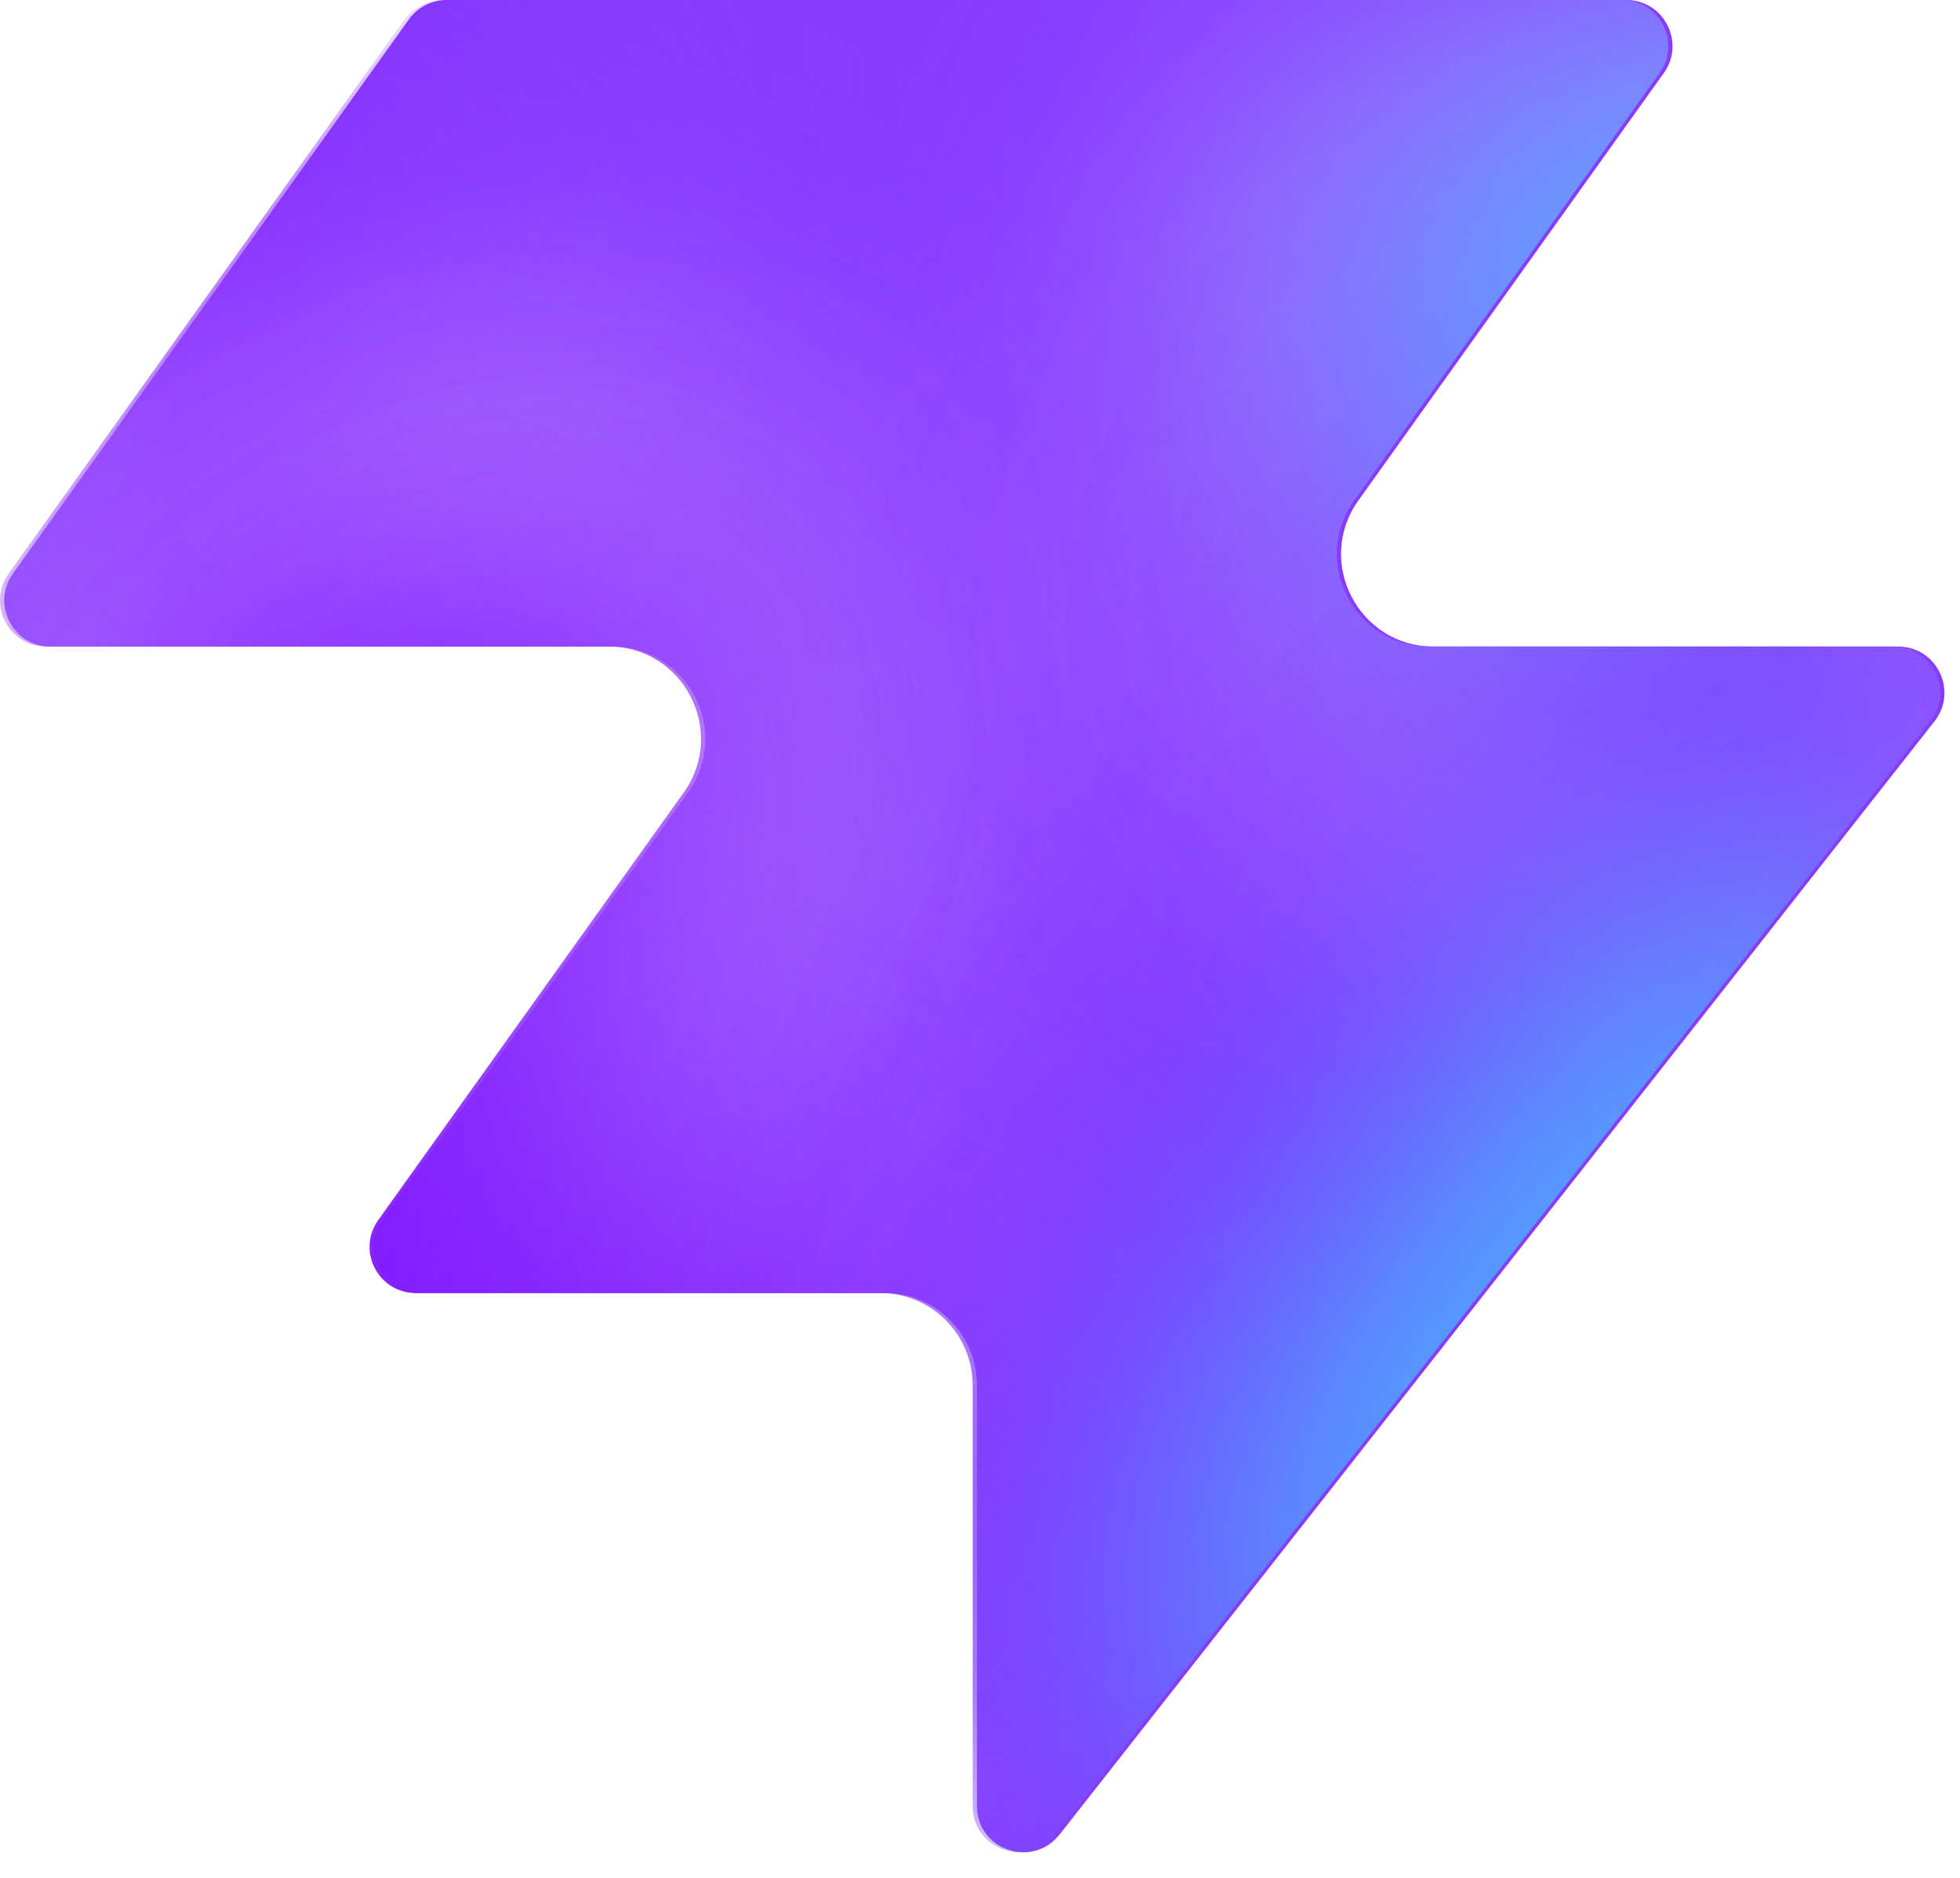
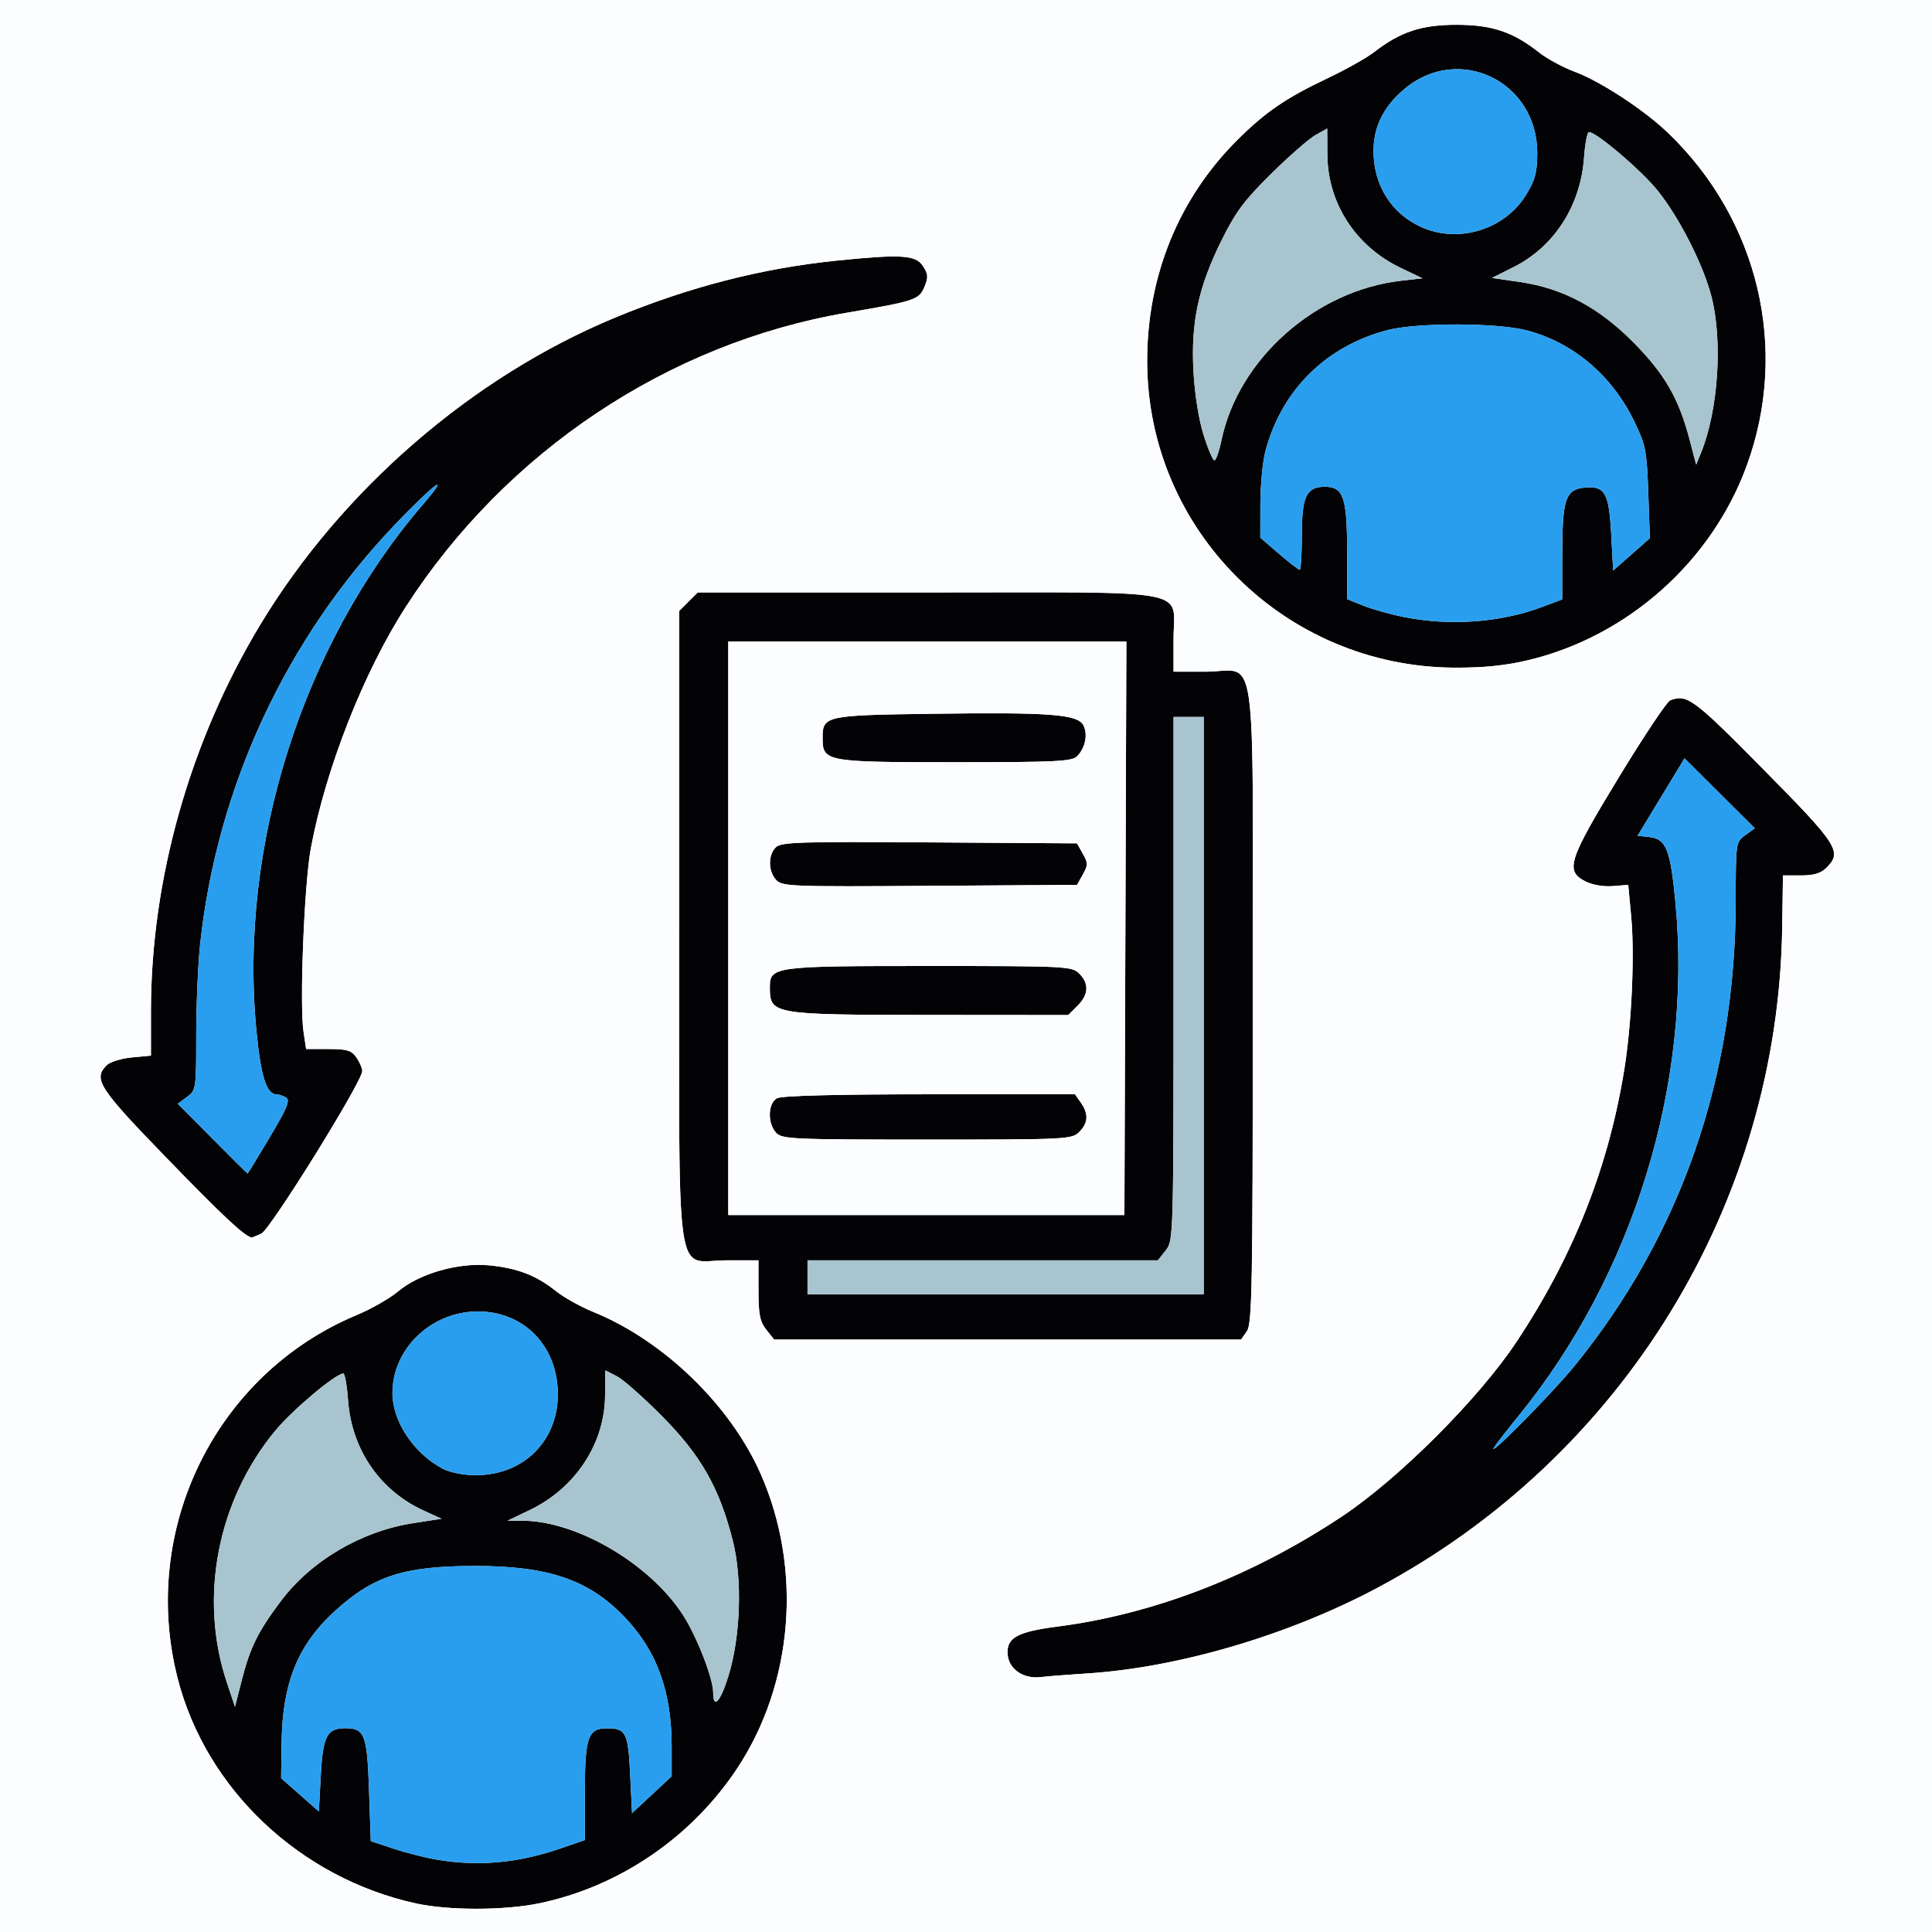
- <svg xmlns="http://www.w3.org/2000/svg" width="48" height="46" fill="none" viewBox="0 0 48 46">
-   <path fill="#863bff" d="M25.946 44.938c-.664.845-2.021.375-2.021-.698V33.937a2.26 2.26 0 0 0-2.262-2.262H10.287c-.92 0-1.456-1.04-.92-1.788l7.48-10.471c1.07-1.497 0-3.578-1.842-3.578H1.237c-.92 0-1.456-1.04-.92-1.788L10.013.474c.214-.297.556-.474.92-.474h28.894c.92 0 1.456 1.04.92 1.788l-7.48 10.471c-1.07 1.498 0 3.579 1.842 3.579h11.377c.943 0 1.473 1.088.89 1.83L25.947 44.94z" style="fill:#863bff;fill:color(display-p3 .525 .23 1);fill-opacity:1" />
-   <mask id="a" width="48" height="46" x="0" y="0" maskUnits="userSpaceOnUse" style="mask-type:alpha">
-     <path fill="#000" d="M25.842 44.938c-.664.844-2.021.375-2.021-.698V33.937a2.26 2.26 0 0 0-2.262-2.262H10.183c-.92 0-1.456-1.04-.92-1.788l7.48-10.471c1.07-1.498 0-3.579-1.842-3.579H1.133c-.92 0-1.456-1.04-.92-1.787L9.91.473c.214-.297.556-.474.92-.474h28.894c.92 0 1.456 1.04.92 1.788l-7.48 10.471c-1.07 1.498 0 3.578 1.842 3.578h11.377c.943 0 1.473 1.088.89 1.832L25.843 44.94z" style="fill:#000;fill-opacity:1" />
-   </mask>
-   <g mask="url(#a)">
-     <g filter="url(#b)">
-       <ellipse cx="5.508" cy="14.704" fill="#ede6ff" rx="5.508" ry="14.704" style="fill:#ede6ff;fill:color(display-p3 .927 .903 1);fill-opacity:1" transform="matrix(.00324 1 1 -.00324 -4.47 31.516)" />
-     </g>
-     <g filter="url(#c)">
-       <ellipse cx="10.399" cy="29.851" fill="#ede6ff" rx="10.399" ry="29.851" style="fill:#ede6ff;fill:color(display-p3 .927 .903 1);fill-opacity:1" transform="matrix(.00324 1 1 -.00324 -39.328 7.883)" />
-     </g>
-     <g filter="url(#d)">
-       <ellipse cx="5.508" cy="30.487" fill="#7e14ff" rx="5.508" ry="30.487" style="fill:#7e14ff;fill:color(display-p3 .492 .077 1);fill-opacity:1" transform="rotate(89.814 -25.913 -14.639)scale(1 -1)" />
-     </g>
-     <g filter="url(#e)">
-       <ellipse cx="5.508" cy="30.599" fill="#7e14ff" rx="5.508" ry="30.599" style="fill:#7e14ff;fill:color(display-p3 .492 .077 1);fill-opacity:1" transform="rotate(89.814 -32.644 -3.334)scale(1 -1)" />
-     </g>
-     <g filter="url(#f)">
-       <ellipse cx="5.508" cy="30.599" fill="#7e14ff" rx="5.508" ry="30.599" style="fill:#7e14ff;fill:color(display-p3 .492 .077 1);fill-opacity:1" transform="matrix(.00324 1 1 -.00324 -34.34 30.47)" />
-     </g>
-     <g filter="url(#g)">
-       <ellipse cx="14.072" cy="22.078" fill="#ede6ff" rx="14.072" ry="22.078" style="fill:#ede6ff;fill:color(display-p3 .927 .903 1);fill-opacity:1" transform="rotate(93.35 24.506 48.493)scale(-1 1)" />
-     </g>
-     <g filter="url(#h)">
-       <ellipse cx="3.47" cy="21.501" fill="#7e14ff" rx="3.47" ry="21.501" style="fill:#7e14ff;fill:color(display-p3 .492 .077 1);fill-opacity:1" transform="rotate(89.009 28.708 47.59)scale(-1 1)" />
-     </g>
-     <g filter="url(#i)">
-       <ellipse cx="3.47" cy="21.501" fill="#7e14ff" rx="3.47" ry="21.501" style="fill:#7e14ff;fill:color(display-p3 .492 .077 1);fill-opacity:1" transform="rotate(89.009 28.708 47.59)scale(-1 1)" />
-     </g>
-     <g filter="url(#j)">
-       <ellipse cx=".387" cy="8.972" fill="#7e14ff" rx="4.407" ry="29.108" style="fill:#7e14ff;fill:color(display-p3 .492 .077 1);fill-opacity:1" transform="rotate(39.51 .387 8.972)" />
-     </g>
-     <g filter="url(#k)">
-       <ellipse cx="47.523" cy="-6.092" fill="#7e14ff" rx="4.407" ry="29.108" style="fill:#7e14ff;fill:color(display-p3 .492 .077 1);fill-opacity:1" transform="rotate(37.892 47.523 -6.092)" />
-     </g>
-     <g filter="url(#l)">
-       <ellipse cx="41.412" cy="6.333" fill="#47bfff" rx="5.971" ry="9.665" style="fill:#47bfff;fill:color(display-p3 .28 .748 1);fill-opacity:1" transform="rotate(37.892 41.412 6.333)" />
-     </g>
-     <g filter="url(#m)">
-       <ellipse cx="-1.879" cy="38.332" fill="#7e14ff" rx="4.407" ry="29.108" style="fill:#7e14ff;fill:color(display-p3 .492 .077 1);fill-opacity:1" transform="rotate(37.892 -1.88 38.332)" />
-     </g>
-     <g filter="url(#n)">
-       <ellipse cx="-1.879" cy="38.332" fill="#7e14ff" rx="4.407" ry="29.108" style="fill:#7e14ff;fill:color(display-p3 .492 .077 1);fill-opacity:1" transform="rotate(37.892 -1.88 38.332)" />
-     </g>
-     <g filter="url(#o)">
-       <ellipse cx="35.651" cy="29.907" fill="#7e14ff" rx="4.407" ry="29.108" style="fill:#7e14ff;fill:color(display-p3 .492 .077 1);fill-opacity:1" transform="rotate(37.892 35.651 29.907)" />
-     </g>
-     <g filter="url(#p)">
-       <ellipse cx="38.418" cy="32.4" fill="#47bfff" rx="5.971" ry="15.297" style="fill:#47bfff;fill:color(display-p3 .28 .748 1);fill-opacity:1" transform="rotate(37.892 38.418 32.4)" />
-     </g>
+ <svg xmlns="http://www.w3.org/2000/svg" width="512" height="512" viewBox="0 0 512 512">
+   <g>
+     <path d="M 330.44 352.78 L 328.89 355.00 L 205.15 355.00 L 203.07 352.37 C201.37,350.21 201.00,348.31 201.00,341.87 L 201.00 334.00 L 192.57 334.00 C191.32,334.00 190.19,334.08 189.17,334.15 C187.13,334.29 185.54,334.40 184.30,333.79 C179.89,331.63 179.91,320.42 179.98,269.31 C179.99,262.13 180.00,254.16 180.00,245.32 L 180.00 161.91 L 184.91 157.00 L 245.95 157.00 C252.18,157.00 257.82,156.99 262.92,156.98 C299.22,156.92 308.41,156.90 310.56,160.79 C311.29,162.10 311.21,163.87 311.10,166.24 C311.05,167.22 311.00,168.30 311.00,169.50 L 311.00 178.00 L 319.50 178.00 C320.83,178.00 322.02,177.91 323.08,177.82 C325.07,177.67 326.62,177.55 327.83,178.13 C332.12,180.21 332.10,191.17 332.02,240.99 C332.01,248.50 332.00,256.90 332.00,266.28 C332.00,340.94 331.82,350.81 330.44,352.78 ZM 405.00 174.95 C399.01,176.38 393.25,176.97 385.50,176.94 C340.47,176.74 304.04,140.43 304.01,95.71 C303.99,73.18 312.33,52.67 327.79,37.21 C335.26,29.74 340.74,25.98 351.74,20.77 C356.56,18.49 362.15,15.35 364.17,13.79 C371.15,8.41 376.69,6.57 386.00,6.57 C395.40,6.57 400.99,8.45 407.91,13.93 C409.98,15.57 414.24,17.87 417.39,19.04 C424.25,21.61 435.77,29.17 442.10,35.26 C466.07,58.30 474.16,92.50 462.94,123.31 C453.66,148.79 431.39,168.64 405.00,174.95 ZM 142.79 504.42 C133.56,506.31 118.87,506.32 110.24,504.43 C79.50,497.69 54.58,474.15 47.07,444.75 C36.96,405.18 57.21,364.10 94.52,348.50 C98.36,346.90 103.29,344.09 105.48,342.25 C111.13,337.51 121.39,334.56 129.54,335.32 C137.01,336.02 142.11,337.97 147.31,342.14 C149.40,343.82 153.87,346.31 157.24,347.68 C175.82,355.23 193.51,372.33 201.56,390.54 C212.71,415.76 210.28,446.16 195.31,468.72 C183.16,487.02 163.98,500.06 142.79,504.42 ZM 193.00 170.00 L 193.00 322.00 L 297.98 322.00 L 298.24 246.00 L 298.50 170.00 L 245.75 170.00 ZM 287.97 443.49 C282.76,443.82 277.38,444.24 276.00,444.43 C271.04,445.09 267.00,442.14 267.00,437.87 C267.00,433.90 269.94,432.39 280.29,431.05 C305.84,427.75 331.81,417.69 355.59,401.90 C370.71,391.85 391.85,370.71 401.89,355.60 C417.04,332.79 426.37,309.12 430.52,283.00 C432.42,271.07 433.22,253.03 432.29,243.00 L 431.50 234.50 L 427.35 234.83 C424.89,235.02 421.93,234.50 420.10,233.55 C414.72,230.77 415.61,228.02 429.02,205.96 C435.64,195.09 441.75,185.93 442.60,185.60 C447.10,183.87 448.76,185.10 467.33,203.90 C487.19,224.01 488.28,225.72 484.00,230.00 C482.56,231.44 480.67,232.00 477.25,232.00 L 472.50 232.00 L 472.30 245.76 C471.26,319.05 430.04,386.23 364.87,420.88 C341.31,433.40 312.21,441.96 287.97,443.49 ZM 69.25 326.93 C67.96,327.52 66.81,327.98 66.70,327.96 C64.81,327.63 59.17,322.37 44.48,307.22 C26.06,288.23 24.60,285.98 28.30,282.27 C29.15,281.42 32.13,280.50 34.93,280.23 L 40.00 279.75 L 40.00 267.92 C40.00,232.96 50.37,196.35 69.00,165.50 C90.57,129.79 125.19,99.83 163.00,84.17 C182.64,76.03 201.92,71.08 221.86,69.05 C238.90,67.32 242.67,67.56 244.60,70.51 C245.98,72.62 246.04,73.48 245.00,76.00 C243.57,79.45 242.55,79.79 224.36,82.89 C177.10,90.96 134.08,119.65 107.55,160.80 C96.36,178.14 86.27,203.83 82.37,224.85 C80.62,234.33 79.35,266.18 80.44,273.44 L 81.12 278.00 L 87.00 278.00 C91.95,278.00 93.13,278.35 94.44,280.22 C95.30,281.44 96.00,283.08 96.00,283.85 C96.00,286.62 71.65,325.84 69.25,326.93 ZM 372.00 163.51 C384.16,165.95 397.61,164.99 408.54,160.90 L 414.00 158.86 L 414.01 146.68 C414.03,132.16 414.91,129.64 420.11,129.20 C425.36,128.76 426.41,130.68 427.00,141.76 L 427.50 151.21 L 437.23 142.63 L 436.81 130.56 C436.42,119.50 436.12,117.95 433.19,111.86 C427.27,99.53 416.91,90.74 404.54,87.54 C396.63,85.50 375.47,85.47 367.69,87.49 C351.40,91.74 339.69,103.33 335.36,119.50 C334.63,122.25 334.02,128.55 334.01,133.50 L 334.00 142.50 L 338.94 146.75 C341.65,149.09 344.13,151.00 344.44,151.00 C344.75,151.00 345.00,146.87 345.00,141.83 C345.00,131.55 346.21,129.00 351.10,129.00 C356.02,129.00 357.00,131.84 357.00,146.11 L 357.00 158.78 L 361.25 160.49 C363.59,161.43 368.42,162.79 372.00,163.51 ZM 116.00 492.87 C127.08,494.68 137.45,493.70 148.75,489.79 L 155.00 487.63 L 155.00 474.64 C155.00,460.36 155.84,457.99 160.90,458.02 C165.90,458.04 166.46,459.18 167.00,470.21 L 167.50 480.50 L 178.00 470.73 L 178.00 462.91 C178.00,448.09 174.00,437.24 165.20,428.21 C155.84,418.59 145.17,415.00 126.00,415.00 C107.08,415.00 98.96,417.61 88.69,427.00 C78.92,435.93 74.84,446.03 74.63,461.80 L 74.50 471.25 L 84.50 480.06 L 85.00 470.68 C85.56,460.08 86.63,458.00 91.50,458.00 C96.66,458.00 97.30,459.67 97.80,474.52 L 98.26 487.92 L 104.38 489.95 C107.75,491.06 112.97,492.37 116.00,492.87 ZM 214.00 334.00 L 214.00 343.00 L 319.00 343.00 L 319.00 190.00 L 311.00 190.00 L 311.00 259.37 C311.00,328.03 310.98,328.76 308.93,331.37 L 306.85 334.00 ZM 396.07 383.39 C393.26,387.54 411.27,369.35 417.25,362.00 C445.48,327.25 459.92,285.61 459.98,238.83 C460.00,223.25 460.01,223.16 462.52,221.33 L 465.04 219.50 L 446.42 200.96 L 440.19 211.23 L 433.96 221.50 L 437.00 221.81 C441.58,222.29 442.69,225.10 444.04,239.50 C448.48,287.15 432.89,337.91 402.30,375.39 C399.66,378.62 396.86,382.22 396.07,383.39 ZM 56.29 301.75 C61.33,306.84 65.53,311.00 65.61,311.00 C65.69,311.00 68.34,306.67 71.49,301.38 C76.01,293.81 76.94,291.58 75.87,290.90 C75.12,290.42 73.95,290.02 73.27,290.02 C70.62,289.98 69.10,285.16 67.94,273.00 C63.25,224.22 80.18,170.79 112.08,133.69 C119.79,124.72 115.33,127.89 104.89,138.79 C75.85,169.12 57.51,208.53 53.04,250.21 C52.47,255.55 52.00,266.44 52.00,274.41 C52.00,288.62 51.95,288.94 49.56,290.70 L 47.12 292.50 ZM 318.96 115.25 C320.12,118.96 321.42,122.00 321.83,122.00 C322.25,122.00 323.10,119.57 323.72,116.59 C328.22,95.13 348.64,77.00 371.23,74.41 L 376.97 73.75 L 371.23 71.01 C359.27,65.30 351.85,53.86 351.77,41.02 L 351.72 34.05 L 348.64 35.78 C346.95,36.72 341.67,41.33 336.93,46.00 C329.80,53.02 327.49,56.11 323.73,63.69 C317.58,76.07 315.57,85.43 316.28,98.41 C316.61,104.45 317.68,111.21 318.96,115.25 ZM 447.77 116.55 L 449.50 123.14 L 450.78 120.00 C455.36,108.79 456.59,90.28 453.53,78.50 C451.35,70.07 444.99,57.57 439.28,50.50 C434.89,45.06 423.07,35.00 421.08,35.00 C420.63,35.00 420.05,38.08 419.78,41.84 C418.87,54.53 411.84,65.42 401.10,70.79 L 395.37 73.66 L 402.66 74.71 C414.12,76.36 423.71,81.45 432.91,90.77 C441.19,99.15 444.90,105.58 447.77,116.55 ZM 189.00 448.55 C189.00,453.08 190.89,451.06 193.01,444.25 C196.27,433.79 196.78,418.51 194.20,408.31 C190.67,394.35 185.80,385.76 175.53,375.38 C170.56,370.36 165.13,365.56 163.46,364.71 L 160.42 363.16 L 160.35 369.92 C160.24,382.56 152.48,394.36 140.50,400.12 L 134.50 403.00 L 138.50 403.01 C152.92,403.06 172.32,414.47 181.03,428.05 C184.70,433.77 189.00,444.82 189.00,448.55 ZM 60.08 445.75 L 62.27 452.33 L 64.07 445.26 C66.25,436.67 68.39,432.33 74.45,424.28 C82.49,413.59 95.76,405.78 109.50,403.65 L 117.01 402.49 L 112.25 400.31 C100.61,394.96 93.17,384.07 92.23,371.01 C91.96,367.15 91.39,364.00 90.98,364.00 C88.99,364.00 77.64,373.52 73.06,379.02 C57.65,397.54 52.63,423.36 60.08,445.75 ZM 117.26 389.19 C119.18,390.21 122.74,390.92 126.00,390.94 C139.44,390.98 148.82,380.84 147.75,367.43 C146.80,355.63 138.08,347.47 126.50,347.55 C114.22,347.63 104.00,357.47 104.00,369.19 C104.00,376.65 109.60,385.10 117.26,389.19 ZM 376.50 60.10 C386.33,64.65 398.71,60.92 404.39,51.69 C406.82,47.75 407.36,45.78 407.39,40.69 C407.49,21.49 386.42,11.39 372.01,23.73 C366.61,28.34 364.00,33.65 364.00,39.99 C364.00,49.02 368.62,56.46 376.50,60.10 ZM 285.55 266.55 L 283.09 269.00 L 246.30 268.97 C204.77,268.94 204.06,268.81 204.02,261.81 C203.98,256.11 204.75,256.00 246.22,256.00 C282.67,256.00 284.07,256.07 286.00,258.00 C288.68,260.68 288.52,263.57 285.55,266.55 ZM 286.00 300.00 C284.07,301.93 282.67,302.00 245.65,302.00 C209.78,302.00 207.20,301.88 205.65,300.17 C203.34,297.61 203.50,292.34 205.93,291.04 C207.17,290.37 221.74,290.00 246.38,290.00 L 284.89 290.00 L 286.44 292.22 C288.54,295.21 288.40,297.60 286.00,300.00 ZM 286.96 231.75 L 285.42 234.50 L 246.38 234.76 C209.54,235.01 207.24,234.92 205.67,233.18 C203.56,230.86 203.52,226.62 205.58,224.56 C206.98,223.16 211.71,223.01 246.29,223.24 L 285.42 223.50 L 286.96 226.25 C288.35,228.72 288.35,229.28 286.96,231.75 ZM 285.43 200.43 C284.07,201.79 279.72,202.00 253.15,202.00 C218.73,202.00 218.00,201.87 218.00,195.57 C218.00,189.68 218.65,189.54 247.30,189.15 C278.19,188.73 285.55,189.29 287.09,192.17 C288.37,194.55 287.62,198.23 285.43,200.43 Z" fill="rgb(3,3,5)" />
+     <path d="M 372.00 163.51 C368.42,162.79 363.59,161.43 361.25,160.49 L 357.00 158.78 L 357.00 146.11 C357.00,131.84 356.02,129.00 351.10,129.00 C346.21,129.00 345.00,131.55 345.00,141.83 C345.00,146.87 344.75,151.00 344.44,151.00 C344.13,151.00 341.65,149.09 338.94,146.75 L 334.00 142.50 L 334.01 133.50 C334.02,128.55 334.63,122.25 335.36,119.50 C339.69,103.33 351.40,91.74 367.69,87.49 C375.47,85.47 396.63,85.50 404.54,87.54 C416.91,90.74 427.27,99.53 433.19,111.86 C436.12,117.95 436.42,119.50 436.81,130.56 L 437.23 142.63 L 427.50 151.21 L 427.00 141.76 C426.41,130.68 425.36,128.76 420.11,129.20 C414.91,129.64 414.03,132.16 414.01,146.68 L 414.00 158.86 L 408.54 160.90 C397.61,164.99 384.16,165.95 372.00,163.51 ZM 116.00 492.87 C112.97,492.37 107.75,491.06 104.38,489.95 L 98.26 487.92 L 97.80 474.52 C97.30,459.67 96.66,458.00 91.50,458.00 C86.63,458.00 85.56,460.08 85.00,470.68 L 84.50 480.06 L 74.50 471.25 L 74.63 461.80 C74.84,446.03 78.92,435.93 88.69,427.00 C98.96,417.61 107.08,415.00 126.00,415.00 C145.17,415.00 155.84,418.59 165.20,428.21 C174.00,437.24 178.00,448.09 178.00,462.91 L 178.00 470.73 L 167.50 480.50 L 167.00 470.21 C166.46,459.18 165.90,458.04 160.90,458.02 C155.84,457.99 155.00,460.36 155.00,474.64 L 155.00 487.63 L 148.75 489.79 C137.45,493.70 127.08,494.68 116.00,492.87 ZM 396.07 383.39 C396.86,382.22 399.66,378.62 402.30,375.39 C432.89,337.91 448.48,287.15 444.04,239.50 C442.69,225.10 441.58,222.29 437.00,221.81 L 433.96 221.50 L 440.19 211.23 L 446.42 200.96 L 465.04 219.50 L 462.52 221.33 C460.01,223.16 460.00,223.25 459.98,238.83 C459.92,285.61 445.48,327.25 417.25,362.00 C411.27,369.35 393.26,387.54 396.07,383.39 ZM 56.29 301.75 L 47.12 292.50 L 49.56 290.70 C51.95,288.94 52.00,288.62 52.00,274.41 C52.00,266.44 52.47,255.55 53.04,250.21 C57.51,208.53 75.85,169.12 104.89,138.79 C115.33,127.89 119.79,124.72 112.08,133.69 C80.18,170.79 63.25,224.22 67.94,273.00 C69.10,285.16 70.62,289.98 73.27,290.02 C73.95,290.02 75.12,290.42 75.87,290.90 C76.94,291.58 76.01,293.81 71.49,301.38 C68.34,306.67 65.69,311.00 65.61,311.00 C65.53,311.00 61.33,306.84 56.29,301.75 ZM 117.26 389.19 C109.60,385.10 104.00,376.65 104.00,369.19 C104.00,357.47 114.22,347.63 126.50,347.55 C138.08,347.47 146.80,355.63 147.75,367.43 C148.82,380.84 139.44,390.98 126.00,390.94 C122.74,390.92 119.18,390.21 117.26,389.19 ZM 376.50 60.10 C368.62,56.46 364.00,49.02 364.00,39.99 C364.00,33.65 366.61,28.34 372.01,23.73 C386.42,11.39 407.49,21.49 407.39,40.69 C407.36,45.78 406.82,47.75 404.39,51.69 C398.71,60.92 386.33,64.65 376.50,60.10 Z" fill="rgb(42,158,238)" />
+     <path d="M 214.00 334.00 L 306.85 334.00 L 308.93 331.37 C310.98,328.76 311.00,328.03 311.00,259.37 L 311.00 190.00 L 319.00 190.00 L 319.00 343.00 L 214.00 343.00 ZM 318.96 115.25 C317.68,111.21 316.61,104.45 316.28,98.41 C315.57,85.43 317.58,76.07 323.73,63.69 C327.49,56.11 329.80,53.02 336.93,46.00 C341.67,41.33 346.95,36.72 348.64,35.78 L 351.72 34.05 L 351.77 41.02 C351.85,53.86 359.27,65.30 371.23,71.01 L 376.97 73.75 L 371.23 74.41 C348.64,77.00 328.22,95.13 323.72,116.59 C323.10,119.57 322.25,122.00 321.83,122.00 C321.42,122.00 320.12,118.96 318.96,115.25 ZM 447.77 116.55 C444.90,105.58 441.19,99.15 432.91,90.77 C423.71,81.45 414.12,76.36 402.66,74.71 L 395.37 73.66 L 401.10 70.79 C411.84,65.42 418.87,54.53 419.78,41.84 C420.05,38.08 420.63,35.00 421.08,35.00 C423.07,35.00 434.89,45.06 439.28,50.50 C444.99,57.57 451.35,70.07 453.53,78.50 C456.59,90.28 455.36,108.79 450.78,120.00 L 449.50 123.14 ZM 189.00 448.55 C189.00,444.82 184.70,433.77 181.03,428.05 C172.32,414.47 152.92,403.06 138.50,403.01 L 134.50 403.00 L 140.50 400.12 C152.48,394.36 160.24,382.56 160.35,369.92 L 160.42 363.16 L 163.46 364.71 C165.13,365.56 170.56,370.36 175.53,375.38 C185.80,385.76 190.67,394.35 194.20,408.31 C196.78,418.51 196.27,433.79 193.01,444.25 C190.89,451.06 189.00,453.08 189.00,448.55 ZM 60.08 445.75 C52.63,423.36 57.65,397.54 73.06,379.02 C77.64,373.52 88.99,364.00 90.98,364.00 C91.39,364.00 91.96,367.15 92.23,371.01 C93.17,384.07 100.61,394.96 112.25,400.31 L 117.01 402.49 L 109.50 403.65 C95.76,405.78 82.49,413.59 74.45,424.28 C68.39,432.33 66.25,436.67 64.07,445.26 L 62.27 452.33 Z" fill="rgb(168,196,207)" />
+     <path d="M 0.00 256.00 L 0.00 0.00 L 256.00 0.00 L 512.00 0.00 L 512.00 256.00 L 512.00 512.00 L 256.00 512.00 L 0.00 512.00 L 0.00 256.00 ZM 142.79 504.42 C163.98,500.06 183.16,487.02 195.31,468.72 C210.28,446.16 212.71,415.76 201.56,390.54 C193.51,372.33 175.82,355.23 157.24,347.68 C153.87,346.31 149.40,343.82 147.31,342.14 C142.11,337.97 137.01,336.02 129.54,335.32 C121.39,334.56 111.13,337.51 105.48,342.25 C103.29,344.09 98.36,346.90 94.52,348.50 C57.21,364.10 36.96,405.18 47.07,444.75 C54.58,474.15 79.50,497.69 110.24,504.43 C118.87,506.32 133.56,506.31 142.79,504.42 ZM 287.97 443.49 C312.21,441.96 341.31,433.40 364.87,420.88 C430.04,386.23 471.26,319.05 472.30,245.76 L 472.50 232.00 L 477.25 232.00 C480.67,232.00 482.56,231.44 484.00,230.00 C488.28,225.72 487.19,224.01 467.33,203.90 C448.76,185.10 447.10,183.87 442.60,185.60 C441.75,185.93 435.64,195.09 429.02,205.96 C415.61,228.02 414.72,230.77 420.10,233.55 C421.93,234.50 424.89,235.02 427.35,234.83 L 431.50 234.50 L 432.29 243.00 C433.22,253.03 432.42,271.07 430.52,283.00 C426.37,309.12 417.04,332.79 401.89,355.60 C391.85,370.71 370.71,391.85 355.59,401.90 C331.81,417.69 305.84,427.75 280.29,431.05 C269.94,432.39 267.00,433.90 267.00,437.87 C267.00,442.14 271.04,445.09 276.00,444.43 C277.38,444.24 282.76,443.82 287.97,443.49 ZM 330.44 352.78 C331.82,350.81 332.00,340.94 332.00,266.28 C332.00,167.74 333.45,178.00 319.50,178.00 L 311.00 178.00 L 311.00 169.50 C311.00,155.70 317.76,157.00 245.95,157.00 L 184.91 157.00 L 182.45 159.45 L 180.00 161.91 L 180.00 245.32 C180.00,343.62 178.64,334.00 192.57,334.00 L 201.00 334.00 L 201.00 341.87 C201.00,348.31 201.37,350.21 203.07,352.37 L 205.15 355.00 L 267.02 355.00 L 328.89 355.00 L 330.44 352.78 ZM 69.25 326.93 C71.65,325.84 96.00,286.62 96.00,283.85 C96.00,283.08 95.30,281.44 94.44,280.22 C93.13,278.35 91.95,278.00 87.00,278.00 L 81.12 278.00 L 80.44 273.44 C79.35,266.18 80.62,234.33 82.37,224.85 C86.27,203.83 96.36,178.14 107.55,160.80 C134.08,119.65 177.10,90.96 224.36,82.89 C242.55,79.79 243.57,79.45 245.00,76.00 C246.04,73.48 245.98,72.62 244.60,70.51 C242.67,67.56 238.90,67.32 221.86,69.05 C201.92,71.08 182.64,76.03 163.00,84.17 C125.19,99.83 90.57,129.79 69.00,165.50 C50.37,196.35 40.00,232.96 40.00,267.92 L 40.00 279.75 L 34.93 280.23 C32.13,280.50 29.15,281.42 28.30,282.27 C24.60,285.98 26.06,288.23 44.48,307.22 C59.17,322.37 64.81,327.63 66.70,327.96 C66.81,327.98 67.96,327.52 69.25,326.93 ZM 405.00 174.95 C431.39,168.64 453.66,148.79 462.94,123.31 C474.16,92.50 466.07,58.30 442.10,35.26 C435.77,29.17 424.25,21.61 417.39,19.04 C414.24,17.87 409.98,15.57 407.91,13.93 C400.99,8.45 395.40,6.57 386.00,6.57 C376.69,6.57 371.15,8.41 364.17,13.79 C362.15,15.35 356.56,18.49 351.74,20.77 C340.74,25.98 335.26,29.74 327.79,37.21 C312.33,52.67 303.99,73.18 304.01,95.71 C304.04,140.43 340.47,176.74 385.50,176.94 C393.25,176.97 399.01,176.38 405.00,174.95 ZM 193.00 246.00 L 193.00 170.00 L 245.75 170.00 L 298.50 170.00 L 298.24 246.00 L 297.98 322.00 L 245.49 322.00 L 193.00 322.00 L 193.00 246.00 ZM 286.00 300.00 C288.40,297.60 288.54,295.21 286.44,292.22 L 284.89 290.00 L 246.38 290.00 C221.74,290.00 207.17,290.37 205.93,291.04 C203.50,292.34 203.34,297.61 205.65,300.17 C207.20,301.88 209.78,302.00 245.65,302.00 C282.67,302.00 284.07,301.93 286.00,300.00 ZM 285.55 266.55 C288.52,263.57 288.68,260.68 286.00,258.00 C284.07,256.07 282.67,256.00 246.22,256.00 C204.75,256.00 203.98,256.11 204.02,261.81 C204.06,268.81 204.77,268.94 246.30,268.97 L 283.09 269.00 L 285.55 266.55 ZM 286.96 231.75 C288.35,229.28 288.35,228.72 286.96,226.25 L 285.42 223.50 L 246.29 223.24 C211.71,223.01 206.98,223.16 205.58,224.56 C203.52,226.62 203.56,230.86 205.67,233.18 C207.24,234.92 209.54,235.01 246.38,234.76 L 285.42 234.50 L 286.96 231.75 ZM 285.43 200.43 C287.62,198.23 288.37,194.55 287.09,192.17 C285.55,189.29 278.19,188.73 247.30,189.15 C218.65,189.54 218.00,189.68 218.00,195.57 C218.00,201.87 218.73,202.00 253.15,202.00 C279.72,202.00 284.07,201.79 285.43,200.43 Z" fill="rgb(251,253,254)" />
  </g>
-   <defs>
-     <filter id="b" width="60.045" height="41.654" x="-19.77" y="16.149" color-interpolation-filters="sRGB" filterUnits="userSpaceOnUse">
-       <feFlood flood-opacity="0" result="BackgroundImageFix" />
-       <feBlend in="SourceGraphic" in2="BackgroundImageFix" result="shape" />
-       <feGaussianBlur result="effect1_foregroundBlur_2002_17158" stdDeviation="7.659" />
-     </filter>
-     <filter id="c" width="90.34" height="51.437" x="-54.613" y="-7.533" color-interpolation-filters="sRGB" filterUnits="userSpaceOnUse">
-       <feFlood flood-opacity="0" result="BackgroundImageFix" />
-       <feBlend in="SourceGraphic" in2="BackgroundImageFix" result="shape" />
-       <feGaussianBlur result="effect1_foregroundBlur_2002_17158" stdDeviation="7.659" />
-     </filter>
-     <filter id="d" width="79.355" height="29.4" x="-49.64" y="2.03" color-interpolation-filters="sRGB" filterUnits="userSpaceOnUse">
-       <feFlood flood-opacity="0" result="BackgroundImageFix" />
-       <feBlend in="SourceGraphic" in2="BackgroundImageFix" result="shape" />
-       <feGaussianBlur result="effect1_foregroundBlur_2002_17158" stdDeviation="4.596" />
-     </filter>
-     <filter id="e" width="79.579" height="29.4" x="-45.045" y="20.029" color-interpolation-filters="sRGB" filterUnits="userSpaceOnUse">
-       <feFlood flood-opacity="0" result="BackgroundImageFix" />
-       <feBlend in="SourceGraphic" in2="BackgroundImageFix" result="shape" />
-       <feGaussianBlur result="effect1_foregroundBlur_2002_17158" stdDeviation="4.596" />
-     </filter>
-     <filter id="f" width="79.579" height="29.4" x="-43.513" y="21.178" color-interpolation-filters="sRGB" filterUnits="userSpaceOnUse">
-       <feFlood flood-opacity="0" result="BackgroundImageFix" />
-       <feBlend in="SourceGraphic" in2="BackgroundImageFix" result="shape" />
-       <feGaussianBlur result="effect1_foregroundBlur_2002_17158" stdDeviation="4.596" />
-     </filter>
-     <filter id="g" width="74.749" height="58.852" x="15.756" y="-17.901" color-interpolation-filters="sRGB" filterUnits="userSpaceOnUse">
-       <feFlood flood-opacity="0" result="BackgroundImageFix" />
-       <feBlend in="SourceGraphic" in2="BackgroundImageFix" result="shape" />
-       <feGaussianBlur result="effect1_foregroundBlur_2002_17158" stdDeviation="7.659" />
-     </filter>
-     <filter id="h" width="61.377" height="25.362" x="23.548" y="2.284" color-interpolation-filters="sRGB" filterUnits="userSpaceOnUse">
-       <feFlood flood-opacity="0" result="BackgroundImageFix" />
-       <feBlend in="SourceGraphic" in2="BackgroundImageFix" result="shape" />
-       <feGaussianBlur result="effect1_foregroundBlur_2002_17158" stdDeviation="4.596" />
-     </filter>
-     <filter id="i" width="61.377" height="25.362" x="23.548" y="2.284" color-interpolation-filters="sRGB" filterUnits="userSpaceOnUse">
-       <feFlood flood-opacity="0" result="BackgroundImageFix" />
-       <feBlend in="SourceGraphic" in2="BackgroundImageFix" result="shape" />
-       <feGaussianBlur result="effect1_foregroundBlur_2002_17158" stdDeviation="4.596" />
-     </filter>
-     <filter id="j" width="56.045" height="63.649" x="-27.636" y="-22.853" color-interpolation-filters="sRGB" filterUnits="userSpaceOnUse">
-       <feFlood flood-opacity="0" result="BackgroundImageFix" />
-       <feBlend in="SourceGraphic" in2="BackgroundImageFix" result="shape" />
-       <feGaussianBlur result="effect1_foregroundBlur_2002_17158" stdDeviation="4.596" />
-     </filter>
-     <filter id="k" width="54.814" height="64.646" x="20.116" y="-38.415" color-interpolation-filters="sRGB" filterUnits="userSpaceOnUse">
-       <feFlood flood-opacity="0" result="BackgroundImageFix" />
-       <feBlend in="SourceGraphic" in2="BackgroundImageFix" result="shape" />
-       <feGaussianBlur result="effect1_foregroundBlur_2002_17158" stdDeviation="4.596" />
-     </filter>
-     <filter id="l" width="33.541" height="35.313" x="24.641" y="-11.323" color-interpolation-filters="sRGB" filterUnits="userSpaceOnUse">
-       <feFlood flood-opacity="0" result="BackgroundImageFix" />
-       <feBlend in="SourceGraphic" in2="BackgroundImageFix" result="shape" />
-       <feGaussianBlur result="effect1_foregroundBlur_2002_17158" stdDeviation="4.596" />
-     </filter>
-     <filter id="m" width="54.814" height="64.646" x="-29.286" y="6.009" color-interpolation-filters="sRGB" filterUnits="userSpaceOnUse">
-       <feFlood flood-opacity="0" result="BackgroundImageFix" />
-       <feBlend in="SourceGraphic" in2="BackgroundImageFix" result="shape" />
-       <feGaussianBlur result="effect1_foregroundBlur_2002_17158" stdDeviation="4.596" />
-     </filter>
-     <filter id="n" width="54.814" height="64.646" x="-29.286" y="6.009" color-interpolation-filters="sRGB" filterUnits="userSpaceOnUse">
-       <feFlood flood-opacity="0" result="BackgroundImageFix" />
-       <feBlend in="SourceGraphic" in2="BackgroundImageFix" result="shape" />
-       <feGaussianBlur result="effect1_foregroundBlur_2002_17158" stdDeviation="4.596" />
-     </filter>
-     <filter id="o" width="54.814" height="64.646" x="8.244" y="-2.416" color-interpolation-filters="sRGB" filterUnits="userSpaceOnUse">
-       <feFlood flood-opacity="0" result="BackgroundImageFix" />
-       <feBlend in="SourceGraphic" in2="BackgroundImageFix" result="shape" />
-       <feGaussianBlur result="effect1_foregroundBlur_2002_17158" stdDeviation="4.596" />
-     </filter>
-     <filter id="p" width="39.409" height="43.623" x="18.713" y="10.588" color-interpolation-filters="sRGB" filterUnits="userSpaceOnUse">
-       <feFlood flood-opacity="0" result="BackgroundImageFix" />
-       <feBlend in="SourceGraphic" in2="BackgroundImageFix" result="shape" />
-       <feGaussianBlur result="effect1_foregroundBlur_2002_17158" stdDeviation="4.596" />
-     </filter>
-   </defs>
</svg>
